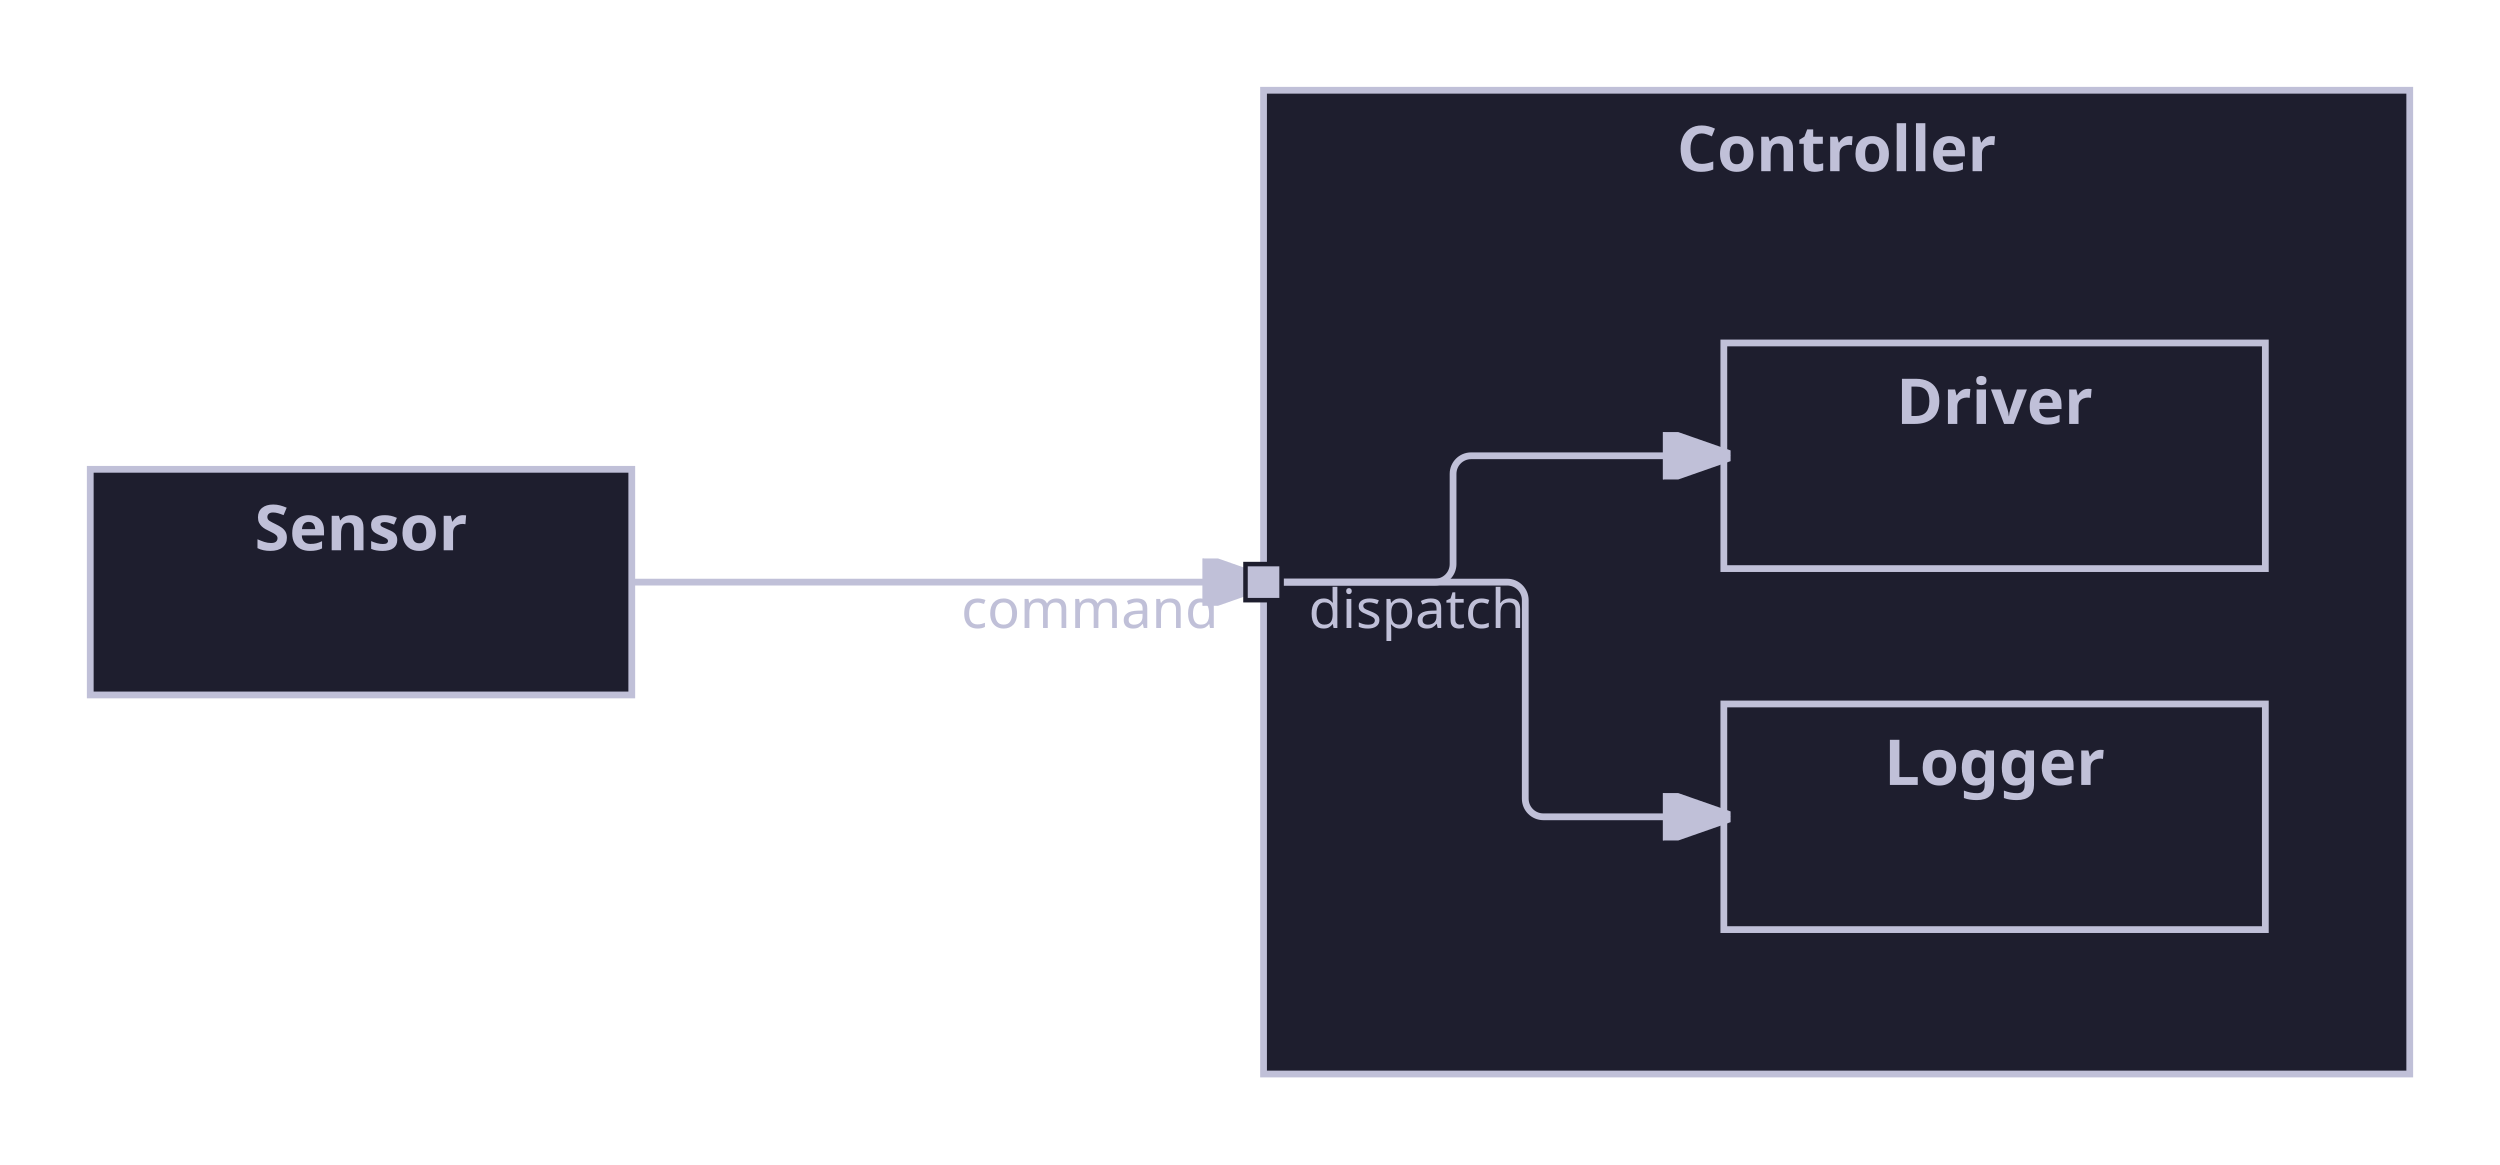
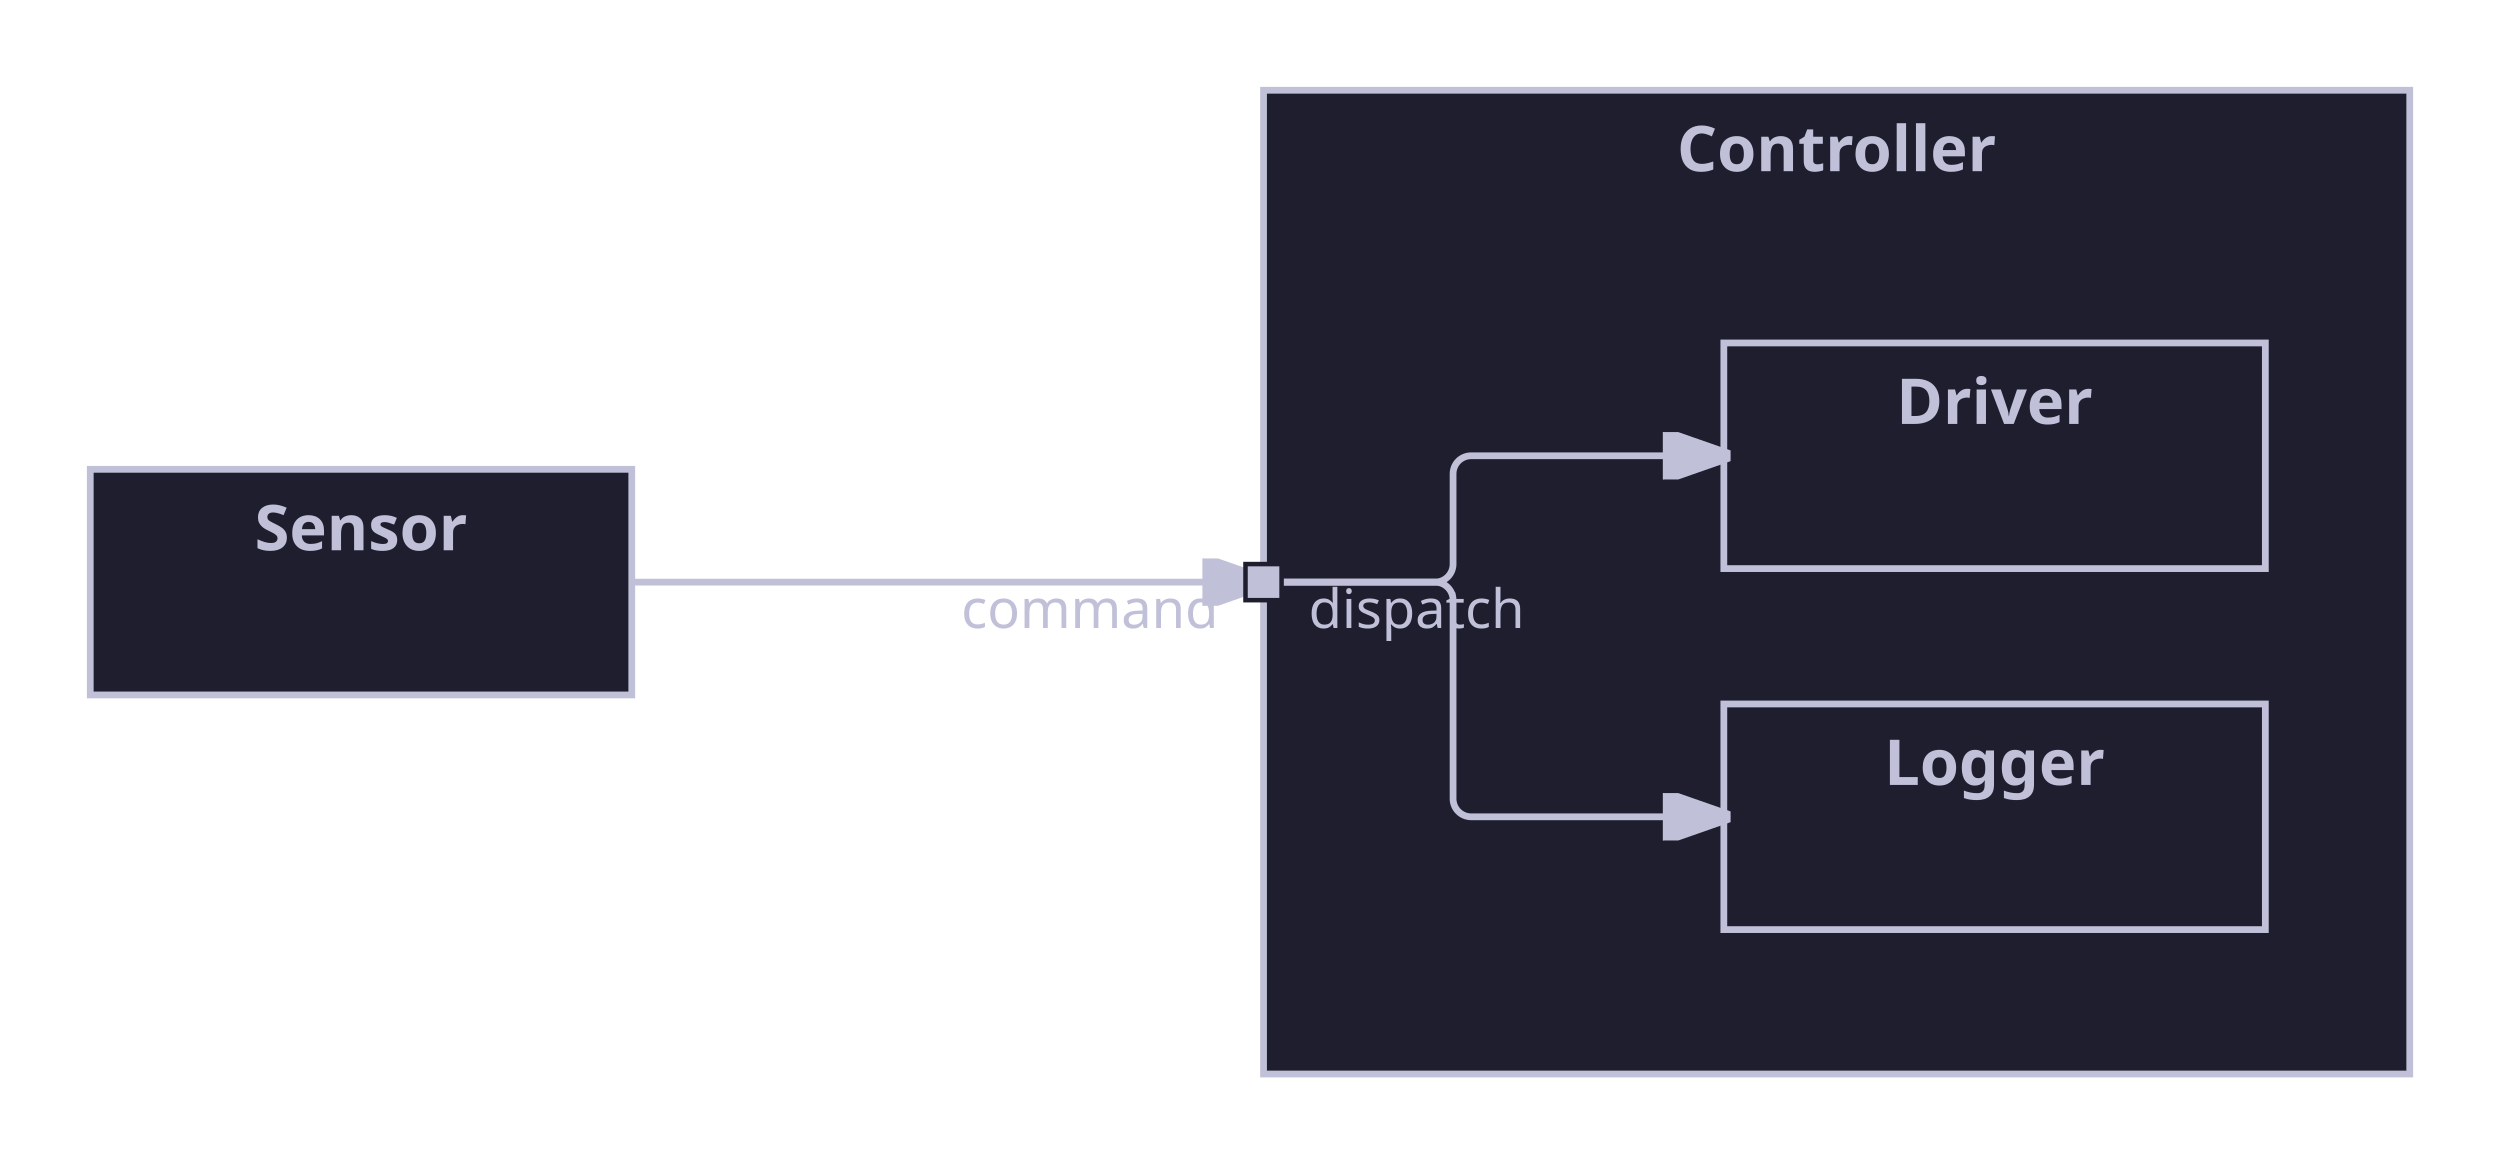
<svg xmlns="http://www.w3.org/2000/svg" width="554.00" height="258.00" viewBox="0 0 554.00 258.00">
  <defs>
    <marker id="line-end-open-chevron" markerWidth="10" markerHeight="7" refX="9" refY="3.5" orient="auto">
      <polyline points="0 0, 10 3.5, 0 7" fill="none" stroke="#C0C0D8" stroke-width="1.50" />
    </marker>
    <marker id="line-end-hollow-triangle" markerWidth="10" markerHeight="7" refX="9" refY="3.5" orient="auto">
      <polygon points="0 0, 10 3.5, 0 7" fill="#1E1E2E" stroke="#C0C0D8" stroke-width="1.50" />
    </marker>
    <marker id="line-end-filled-arrow" markerWidth="10" markerHeight="7" refX="9" refY="3.5" orient="auto">
      <polygon points="0 0, 10 3.5, 0 7" fill="#C0C0D8" stroke="#C0C0D8" stroke-width="1.50" />
    </marker>
    <marker id="line-end-hollow-triangle-crossbar" markerWidth="10" markerHeight="7" refX="9" refY="3.5" orient="auto">
      <polygon points="0 0, 10 3.5, 0 7" fill="#1E1E2E" stroke="#C0C0D8" stroke-width="1.50" />
      <line x1="7" y1="0" x2="7" y2="7" stroke="#C0C0D8" stroke-width="1.50" />
    </marker>
    <marker id="line-end-hollow-diamond" markerWidth="14" markerHeight="8" refX="13" refY="4" orient="auto">
      <polygon points="1 4, 7 0, 13 4, 7 8" fill="#1E1E2E" stroke="#C0C0D8" stroke-width="1.50" />
    </marker>
    <marker id="line-end-filled-diamond" markerWidth="14" markerHeight="8" refX="13" refY="4" orient="auto">
      <polygon points="1 4, 7 0, 13 4, 7 8" fill="#C0C0D8" stroke="#C0C0D8" stroke-width="1.50" />
    </marker>
    <marker id="line-end-circle" markerWidth="10" markerHeight="10" refX="9" refY="5" orient="auto">
      <circle cx="5" cy="5" r="4" fill="#1E1E2E" stroke="#C0C0D8" stroke-width="1.50" />
    </marker>
    <marker id="line-end-bar" markerWidth="4" markerHeight="12" refX="2" refY="6" orient="auto">
      <line x1="2" y1="0" x2="2" y2="12" stroke="#C0C0D8" stroke-width="1.50" />
    </marker>
    <filter id="label-bg" x="-0.05" y="-0.05" width="1.1" height="1.1">
      <feFlood flood-color="#1E1E2E" />
      <feComposite in="SourceGraphic" operator="over" />
    </filter>
  </defs>
  <rect x="20.00" y="104.00" width="120.00" height="50.00" fill="#1E1E2E" stroke="#C0C0D8" stroke-width="1.50" />
  <text x="80.00" y="117.00" font-family="Noto Sans, sans-serif" font-size="14.00" font-weight="bold" fill="#C0C0D8" text-anchor="middle" dominant-baseline="middle">Sensor</text>
  <rect x="280.00" y="20.00" width="254.00" height="218.00" fill="#1E1E2E" stroke="#C0C0D8" stroke-width="1.50" />
  <text x="407.00" y="33.00" font-family="Noto Sans, sans-serif" font-size="14.00" font-weight="bold" fill="#C0C0D8" text-anchor="middle" dominant-baseline="middle">Controller</text>
  <rect x="382.00" y="76.00" width="120.00" height="50.00" fill="#1E1E2E" stroke="#C0C0D8" stroke-width="1.50" />
  <text x="442.00" y="89.00" font-family="Noto Sans, sans-serif" font-size="14.00" font-weight="bold" fill="#C0C0D8" text-anchor="middle" dominant-baseline="middle">Driver</text>
  <rect x="382.00" y="156.00" width="120.00" height="50.00" fill="#1E1E2E" stroke="#C0C0D8" stroke-width="1.50" />
  <text x="442.00" y="169.00" font-family="Noto Sans, sans-serif" font-size="14.00" font-weight="bold" fill="#C0C0D8" text-anchor="middle" dominant-baseline="middle">Logger</text>
  <path d="M 280.00 129.00 L 312.00 129.00 L 318.00 129.00 A 4.00 4.00 0 0 0 322.00 125.00 L 322.00 105.00 A 4.00 4.00 0 0 1 326.00 101.00 L 382.00 101.00" fill="none" stroke="#C0C0D8" stroke-width="1.50" marker-end="url(#line-end-filled-arrow)" />
-   <path d="M 280.00 129.00 L 312.00 129.00 L 334.00 129.00 A 4.00 4.00 0 0 1 338.00 133.00 L 338.00 177.00 A 4.00 4.00 0 0 0 342.00 181.00 L 382.00 181.00" fill="none" stroke="#C0C0D8" stroke-width="1.50" marker-end="url(#line-end-filled-arrow)" />
+   <path d="M 280.00 129.00 L 312.00 129.00 L 318.00 129.00 A 4.00 4.00 0 0 1 322.00 133.00 L 322.00 177.00 A 4.00 4.00 0 0 0 326.00 181.00 L 382.00 181.00" fill="none" stroke="#C0C0D8" stroke-width="1.50" marker-end="url(#line-end-filled-arrow)" />
  <path d="M 140.00 129.00 L 210.00 129.00 L 280.00 129.00" fill="none" stroke="#C0C0D8" stroke-width="1.50" marker-end="url(#line-end-filled-arrow)" />
  <rect x="276.00" y="125.00" width="8.00" height="8.00" fill="#C0C0D8" stroke="#1E1E2E" stroke-width="1.00" />
  <text x="290.00" y="135.00" font-family="Noto Sans, sans-serif" font-size="12.00" fill="#C0C0D8" text-anchor="start" dominant-baseline="middle">dispatch</text>
  <text x="270.00" y="135.00" font-family="Noto Sans, sans-serif" font-size="12.00" fill="#C0C0D8" text-anchor="end" dominant-baseline="middle">command</text>
</svg>
